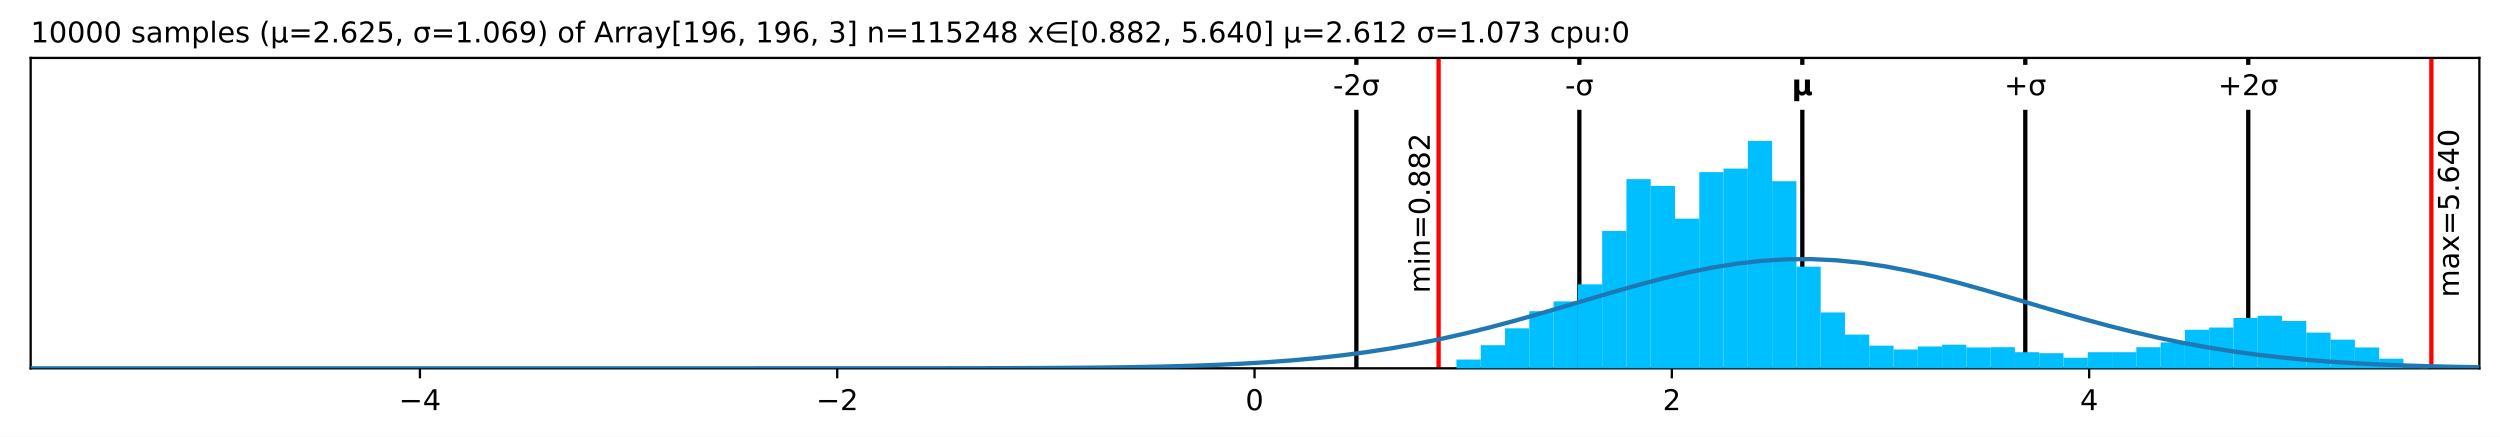
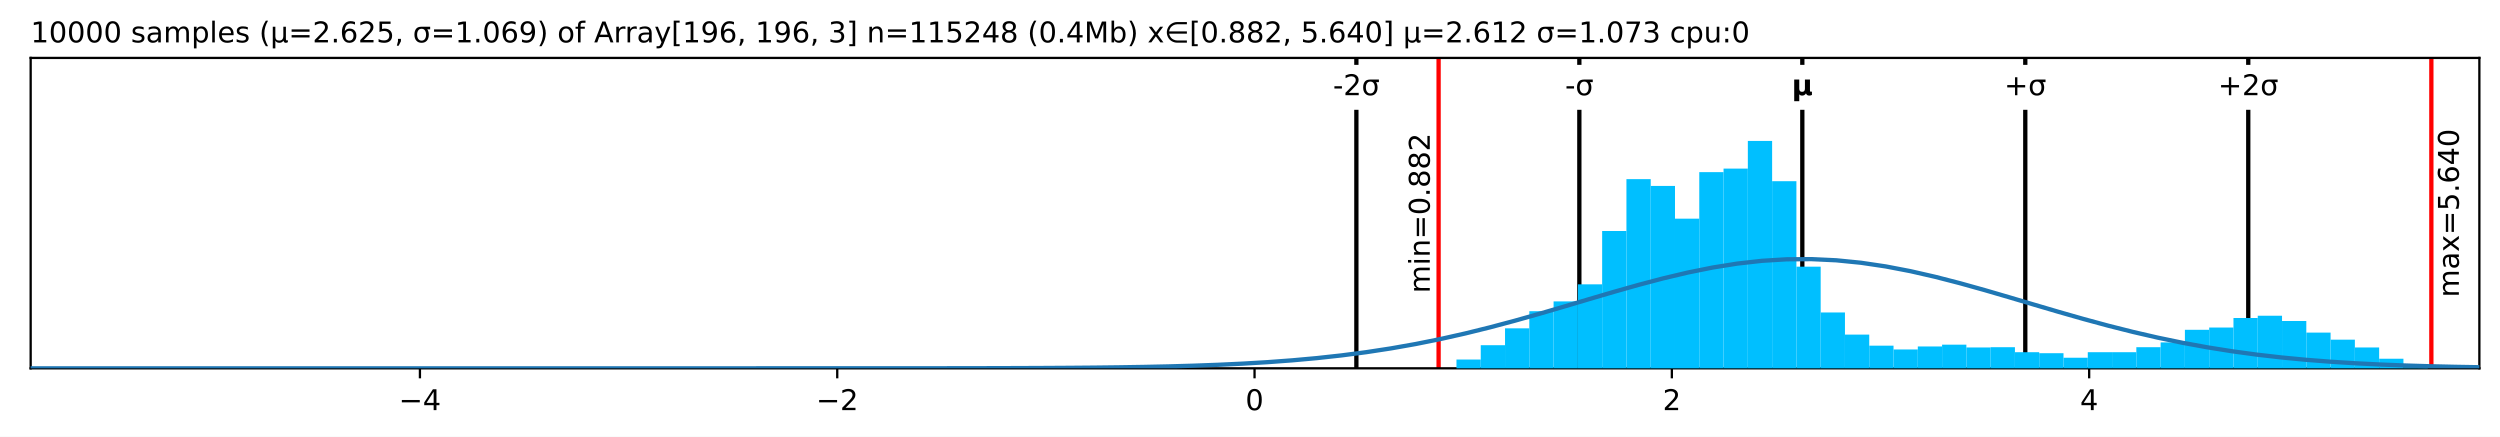
<svg xmlns="http://www.w3.org/2000/svg" xmlns:xlink="http://www.w3.org/1999/xlink" width="872.4pt" height="152.406pt" viewBox="0 0 872.4 152.406" version="1.1">
  <defs>
    <style type="text/css">*{stroke-linejoin: round; stroke-linecap: butt}</style>
  </defs>
  <g id="figure_1">
    <g id="patch_1">
      <path d="M 0 152.406  L 872.4 152.406  L 872.4 0  L 0 0  z " style="fill: #ffffff" />
    </g>
    <g id="axes_1">
      <g id="patch_2">
        <path d="M 10.7 128.528  L 865.2 128.528  L 865.2 20.214  L 10.7 20.214  z " style="fill: #ffffff" />
      </g>
      <g id="matplotlib.axis_1">
        <g id="xtick_1">
          <g id="line2d_1">
            <defs>
              <path id="m8f1de1206a" d="M 0 0  L 0 3.5  " style="stroke: #000000; stroke-width: 0.8" />
            </defs>
            <g>
              <use xlink:href="#m8f1de1206a" x="146.538" y="128.528" style="stroke: #000000; stroke-width: 0.8" />
            </g>
          </g>
          <g id="text_1">
            <g transform="translate(139.1668 143.1266) scale(0.1 -0.1)">
              <defs>
                <path id="DejaVuSans-2212" d="M 678 2272  L 4684 2272  L 4684 1741  L 678 1741  L 678 2272  z " transform="scale(0.015625)" />
                <path id="DejaVuSans-34" d="M 2419 4116  L 825 1625  L 2419 1625  L 2419 4116  z M 2253 4666  L 3047 4666  L 3047 1625  L 3713 1625  L 3713 1100  L 3047 1100  L 3047 0  L 2419 0  L 2419 1100  L 313 1100  L 313 1709  L 2253 4666  z " transform="scale(0.015625)" />
              </defs>
              <use xlink:href="#DejaVuSans-2212" />
              <use xlink:href="#DejaVuSans-34" x="83.789" />
            </g>
          </g>
        </g>
        <g id="xtick_2">
          <g id="line2d_2">
            <g>
              <use xlink:href="#m8f1de1206a" x="292.162" y="128.528" style="stroke: #000000; stroke-width: 0.8" />
            </g>
          </g>
          <g id="text_2">
            <g transform="translate(284.7906 143.1266) scale(0.1 -0.1)">
              <defs>
                <path id="DejaVuSans-32" d="M 1228 531  L 3431 531  L 3431 0  L 469 0  L 469 531  Q 828 903 1448 1529  Q 2069 2156 2228 2338  Q 2531 2678 2651 2914  Q 2772 3150 2772 3378  Q 2772 3750 2511 3984  Q 2250 4219 1831 4219  Q 1534 4219 1204 4116  Q 875 4013 500 3803  L 500 4441  Q 881 4594 1212 4672  Q 1544 4750 1819 4750  Q 2544 4750 2975 4387  Q 3406 4025 3406 3419  Q 3406 3131 3298 2873  Q 3191 2616 2906 2266  Q 2828 2175 2409 1742  Q 1991 1309 1228 531  z " transform="scale(0.015625)" />
              </defs>
              <use xlink:href="#DejaVuSans-2212" />
              <use xlink:href="#DejaVuSans-32" x="83.789" />
            </g>
          </g>
        </g>
        <g id="xtick_3">
          <g id="line2d_3">
            <g>
              <use xlink:href="#m8f1de1206a" x="437.785" y="128.528" style="stroke: #000000; stroke-width: 0.8" />
            </g>
          </g>
          <g id="text_3">
            <g transform="translate(434.6042 143.1266) scale(0.1 -0.1)">
              <defs>
                <path id="DejaVuSans-30" d="M 2034 4250  Q 1547 4250 1301 3770  Q 1056 3291 1056 2328  Q 1056 1369 1301 889  Q 1547 409 2034 409  Q 2525 409 2770 889  Q 3016 1369 3016 2328  Q 3016 3291 2770 3770  Q 2525 4250 2034 4250  z M 2034 4750  Q 2819 4750 3233 4129  Q 3647 3509 3647 2328  Q 3647 1150 3233 529  Q 2819 -91 2034 -91  Q 1250 -91 836 529  Q 422 1150 422 2328  Q 422 3509 836 4129  Q 1250 4750 2034 4750  z " transform="scale(0.015625)" />
              </defs>
              <use xlink:href="#DejaVuSans-30" />
            </g>
          </g>
        </g>
        <g id="xtick_4">
          <g id="line2d_4">
            <g>
              <use xlink:href="#m8f1de1206a" x="583.409" y="128.528" style="stroke: #000000; stroke-width: 0.8" />
            </g>
          </g>
          <g id="text_4">
            <g transform="translate(580.228 143.1266) scale(0.1 -0.1)">
              <use xlink:href="#DejaVuSans-32" />
            </g>
          </g>
        </g>
        <g id="xtick_5">
          <g id="line2d_5">
            <g>
              <use xlink:href="#m8f1de1206a" x="729.033" y="128.528" style="stroke: #000000; stroke-width: 0.8" />
            </g>
          </g>
          <g id="text_5">
            <g transform="translate(725.8518 143.1266) scale(0.1 -0.1)">
              <use xlink:href="#DejaVuSans-34" />
            </g>
          </g>
        </g>
      </g>
      <g id="matplotlib.axis_2" />
      <g id="line2d_6">
        <path d="M 473.319 128.528  L 473.319 20.214  " clip-path="url(#p793339dd19)" style="fill: none; stroke: #000000; stroke-width: 1.5; stroke-linecap: square" />
      </g>
      <g id="line2d_7">
        <path d="M 551.127 128.528  L 551.127 20.214  " clip-path="url(#p793339dd19)" style="fill: none; stroke: #000000; stroke-width: 1.5; stroke-linecap: square" />
      </g>
      <g id="line2d_8">
        <path d="M 628.935 128.528  L 628.935 20.214  " clip-path="url(#p793339dd19)" style="fill: none; stroke: #000000; stroke-width: 1.5; stroke-linecap: square" />
      </g>
      <g id="line2d_9">
        <path d="M 706.743 128.528  L 706.743 20.214  " clip-path="url(#p793339dd19)" style="fill: none; stroke: #000000; stroke-width: 1.5; stroke-linecap: square" />
      </g>
      <g id="line2d_10">
        <path d="M 784.551 128.528  L 784.551 20.214  " clip-path="url(#p793339dd19)" style="fill: none; stroke: #000000; stroke-width: 1.5; stroke-linecap: square" />
      </g>
      <g id="line2d_11">
        <path d="M 502.013 128.528  L 502.013 20.214  " clip-path="url(#p793339dd19)" style="fill: none; stroke: #ff0000; stroke-width: 1.5; stroke-linecap: square" />
      </g>
      <g id="line2d_12">
        <path d="M 848.445 128.528  L 848.445 20.214  " clip-path="url(#p793339dd19)" style="fill: none; stroke: #ff0000; stroke-width: 1.5; stroke-linecap: square" />
      </g>
      <g id="patch_3">
        <path d="M 10.7 128.528  L 10.7 20.214  " style="fill: none; stroke: #000000; stroke-width: 0.8; stroke-linejoin: miter; stroke-linecap: square" />
      </g>
      <g id="patch_4">
        <path d="M 865.2 128.528  L 865.2 20.214  " style="fill: none; stroke: #000000; stroke-width: 0.8; stroke-linejoin: miter; stroke-linecap: square" />
      </g>
      <g id="patch_5">
        <path d="M 10.7 128.528  L 865.2 128.528  " style="fill: none; stroke: #000000; stroke-width: 0.8; stroke-linejoin: miter; stroke-linecap: square" />
      </g>
      <g id="patch_6">
        <path d="M 10.7 20.214  L 865.2 20.214  " style="fill: none; stroke: #000000; stroke-width: 0.8; stroke-linejoin: miter; stroke-linecap: square" />
      </g>
      <g id="text_6">
        <g id="patch_7">
          <path d="M 501.013 102.303  L 501.013 46.439  Q 501.013 46.439 501.013 46.439  L 491.334 46.439  Q 491.334 46.439 491.334 46.439  L 491.334 102.303  Q 491.334 102.303 491.334 102.303  L 501.013 102.303  Q 501.013 102.303 501.013 102.303  z " style="fill: #ffffff" />
        </g>
        <g transform="translate(498.9329 102.3032) rotate(-90) scale(0.1 -0.1)">
          <defs>
            <path id="DejaVuSans-6d" d="M 3328 2828  Q 3544 3216 3844 3400  Q 4144 3584 4550 3584  Q 5097 3584 5394 3201  Q 5691 2819 5691 2113  L 5691 0  L 5113 0  L 5113 2094  Q 5113 2597 4934 2840  Q 4756 3084 4391 3084  Q 3944 3084 3684 2787  Q 3425 2491 3425 1978  L 3425 0  L 2847 0  L 2847 2094  Q 2847 2600 2669 2842  Q 2491 3084 2119 3084  Q 1678 3084 1418 2786  Q 1159 2488 1159 1978  L 1159 0  L 581 0  L 581 3500  L 1159 3500  L 1159 2956  Q 1356 3278 1631 3431  Q 1906 3584 2284 3584  Q 2666 3584 2933 3390  Q 3200 3197 3328 2828  z " transform="scale(0.015625)" />
            <path id="DejaVuSans-69" d="M 603 3500  L 1178 3500  L 1178 0  L 603 0  L 603 3500  z M 603 4863  L 1178 4863  L 1178 4134  L 603 4134  L 603 4863  z " transform="scale(0.015625)" />
            <path id="DejaVuSans-6e" d="M 3513 2113  L 3513 0  L 2938 0  L 2938 2094  Q 2938 2591 2744 2837  Q 2550 3084 2163 3084  Q 1697 3084 1428 2787  Q 1159 2491 1159 1978  L 1159 0  L 581 0  L 581 3500  L 1159 3500  L 1159 2956  Q 1366 3272 1645 3428  Q 1925 3584 2291 3584  Q 2894 3584 3203 3211  Q 3513 2838 3513 2113  z " transform="scale(0.015625)" />
            <path id="DejaVuSans-3d" d="M 678 2906  L 4684 2906  L 4684 2381  L 678 2381  L 678 2906  z M 678 1631  L 4684 1631  L 4684 1100  L 678 1100  L 678 1631  z " transform="scale(0.015625)" />
            <path id="DejaVuSans-2e" d="M 684 794  L 1344 794  L 1344 0  L 684 0  L 684 794  z " transform="scale(0.015625)" />
            <path id="DejaVuSans-38" d="M 2034 2216  Q 1584 2216 1326 1975  Q 1069 1734 1069 1313  Q 1069 891 1326 650  Q 1584 409 2034 409  Q 2484 409 2743 651  Q 3003 894 3003 1313  Q 3003 1734 2745 1975  Q 2488 2216 2034 2216  z M 1403 2484  Q 997 2584 770 2862  Q 544 3141 544 3541  Q 544 4100 942 4425  Q 1341 4750 2034 4750  Q 2731 4750 3128 4425  Q 3525 4100 3525 3541  Q 3525 3141 3298 2862  Q 3072 2584 2669 2484  Q 3125 2378 3379 2068  Q 3634 1759 3634 1313  Q 3634 634 3220 271  Q 2806 -91 2034 -91  Q 1263 -91 848 271  Q 434 634 434 1313  Q 434 1759 690 2068  Q 947 2378 1403 2484  z M 1172 3481  Q 1172 3119 1398 2916  Q 1625 2713 2034 2713  Q 2441 2713 2670 2916  Q 2900 3119 2900 3481  Q 2900 3844 2670 4047  Q 2441 4250 2034 4250  Q 1625 4250 1398 4047  Q 1172 3844 1172 3481  z " transform="scale(0.015625)" />
          </defs>
          <use xlink:href="#DejaVuSans-6d" />
          <use xlink:href="#DejaVuSans-69" x="97.412" />
          <use xlink:href="#DejaVuSans-6e" x="125.195" />
          <use xlink:href="#DejaVuSans-3d" x="188.574" />
          <use xlink:href="#DejaVuSans-30" x="272.363" />
          <use xlink:href="#DejaVuSans-2e" x="335.986" />
          <use xlink:href="#DejaVuSans-38" x="367.773" />
          <use xlink:href="#DejaVuSans-38" x="431.396" />
          <use xlink:href="#DejaVuSans-32" x="495.02" />
        </g>
      </g>
      <g id="text_7">
        <g id="patch_8">
          <path d="M 860.123 103.769  L 860.123 44.973  Q 860.123 44.973 860.123 44.973  L 850.445 44.973  Q 850.445 44.973 850.445 44.973  L 850.445 103.769  Q 850.445 103.769 850.445 103.769  L 860.123 103.769  Q 860.123 103.769 860.123 103.769  z " style="fill: #ffffff" />
        </g>
        <g transform="translate(858.0431 103.7688) rotate(-90) scale(0.1 -0.1)">
          <defs>
            <path id="DejaVuSans-61" d="M 2194 1759  Q 1497 1759 1228 1600  Q 959 1441 959 1056  Q 959 750 1161 570  Q 1363 391 1709 391  Q 2188 391 2477 730  Q 2766 1069 2766 1631  L 2766 1759  L 2194 1759  z M 3341 1997  L 3341 0  L 2766 0  L 2766 531  Q 2569 213 2275 61  Q 1981 -91 1556 -91  Q 1019 -91 701 211  Q 384 513 384 1019  Q 384 1609 779 1909  Q 1175 2209 1959 2209  L 2766 2209  L 2766 2266  Q 2766 2663 2505 2880  Q 2244 3097 1772 3097  Q 1472 3097 1187 3025  Q 903 2953 641 2809  L 641 3341  Q 956 3463 1253 3523  Q 1550 3584 1831 3584  Q 2591 3584 2966 3190  Q 3341 2797 3341 1997  z " transform="scale(0.015625)" />
            <path id="DejaVuSans-78" d="M 3513 3500  L 2247 1797  L 3578 0  L 2900 0  L 1881 1375  L 863 0  L 184 0  L 1544 1831  L 300 3500  L 978 3500  L 1906 2253  L 2834 3500  L 3513 3500  z " transform="scale(0.015625)" />
            <path id="DejaVuSans-35" d="M 691 4666  L 3169 4666  L 3169 4134  L 1269 4134  L 1269 2991  Q 1406 3038 1543 3061  Q 1681 3084 1819 3084  Q 2600 3084 3056 2656  Q 3513 2228 3513 1497  Q 3513 744 3044 326  Q 2575 -91 1722 -91  Q 1428 -91 1123 -41  Q 819 9 494 109  L 494 744  Q 775 591 1075 516  Q 1375 441 1709 441  Q 2250 441 2565 725  Q 2881 1009 2881 1497  Q 2881 1984 2565 2268  Q 2250 2553 1709 2553  Q 1456 2553 1204 2497  Q 953 2441 691 2322  L 691 4666  z " transform="scale(0.015625)" />
            <path id="DejaVuSans-36" d="M 2113 2584  Q 1688 2584 1439 2293  Q 1191 2003 1191 1497  Q 1191 994 1439 701  Q 1688 409 2113 409  Q 2538 409 2786 701  Q 3034 994 3034 1497  Q 3034 2003 2786 2293  Q 2538 2584 2113 2584  z M 3366 4563  L 3366 3988  Q 3128 4100 2886 4159  Q 2644 4219 2406 4219  Q 1781 4219 1451 3797  Q 1122 3375 1075 2522  Q 1259 2794 1537 2939  Q 1816 3084 2150 3084  Q 2853 3084 3261 2657  Q 3669 2231 3669 1497  Q 3669 778 3244 343  Q 2819 -91 2113 -91  Q 1303 -91 875 529  Q 447 1150 447 2328  Q 447 3434 972 4092  Q 1497 4750 2381 4750  Q 2619 4750 2861 4703  Q 3103 4656 3366 4563  z " transform="scale(0.015625)" />
          </defs>
          <use xlink:href="#DejaVuSans-6d" />
          <use xlink:href="#DejaVuSans-61" x="97.412" />
          <use xlink:href="#DejaVuSans-78" x="158.691" />
          <use xlink:href="#DejaVuSans-3d" x="217.871" />
          <use xlink:href="#DejaVuSans-35" x="301.66" />
          <use xlink:href="#DejaVuSans-2e" x="365.283" />
          <use xlink:href="#DejaVuSans-36" x="397.07" />
          <use xlink:href="#DejaVuSans-34" x="460.693" />
          <use xlink:href="#DejaVuSans-30" x="524.316" />
        </g>
      </g>
      <g id="text_8">
        <g transform="translate(10.7 14.79844) scale(0.1 -0.1)">
          <defs>
            <path id="DejaVuSans-31" d="M 794 531  L 1825 531  L 1825 4091  L 703 3866  L 703 4441  L 1819 4666  L 2450 4666  L 2450 531  L 3481 531  L 3481 0  L 794 0  L 794 531  z " transform="scale(0.015625)" />
            <path id="DejaVuSans-20" transform="scale(0.015625)" />
            <path id="DejaVuSans-73" d="M 2834 3397  L 2834 2853  Q 2591 2978 2328 3040  Q 2066 3103 1784 3103  Q 1356 3103 1142 2972  Q 928 2841 928 2578  Q 928 2378 1081 2264  Q 1234 2150 1697 2047  L 1894 2003  Q 2506 1872 2764 1633  Q 3022 1394 3022 966  Q 3022 478 2636 193  Q 2250 -91 1575 -91  Q 1294 -91 989 -36  Q 684 19 347 128  L 347 722  Q 666 556 975 473  Q 1284 391 1588 391  Q 1994 391 2212 530  Q 2431 669 2431 922  Q 2431 1156 2273 1281  Q 2116 1406 1581 1522  L 1381 1569  Q 847 1681 609 1914  Q 372 2147 372 2553  Q 372 3047 722 3315  Q 1072 3584 1716 3584  Q 2034 3584 2315 3537  Q 2597 3491 2834 3397  z " transform="scale(0.015625)" />
            <path id="DejaVuSans-70" d="M 1159 525  L 1159 -1331  L 581 -1331  L 581 3500  L 1159 3500  L 1159 2969  Q 1341 3281 1617 3432  Q 1894 3584 2278 3584  Q 2916 3584 3314 3078  Q 3713 2572 3713 1747  Q 3713 922 3314 415  Q 2916 -91 2278 -91  Q 1894 -91 1617 61  Q 1341 213 1159 525  z M 3116 1747  Q 3116 2381 2855 2742  Q 2594 3103 2138 3103  Q 1681 3103 1420 2742  Q 1159 2381 1159 1747  Q 1159 1113 1420 752  Q 1681 391 2138 391  Q 2594 391 2855 752  Q 3116 1113 3116 1747  z " transform="scale(0.015625)" />
            <path id="DejaVuSans-6c" d="M 603 4863  L 1178 4863  L 1178 0  L 603 0  L 603 4863  z " transform="scale(0.015625)" />
            <path id="DejaVuSans-65" d="M 3597 1894  L 3597 1613  L 953 1613  Q 991 1019 1311 708  Q 1631 397 2203 397  Q 2534 397 2845 478  Q 3156 559 3463 722  L 3463 178  Q 3153 47 2828 -22  Q 2503 -91 2169 -91  Q 1331 -91 842 396  Q 353 884 353 1716  Q 353 2575 817 3079  Q 1281 3584 2069 3584  Q 2775 3584 3186 3129  Q 3597 2675 3597 1894  z M 3022 2063  Q 3016 2534 2758 2815  Q 2500 3097 2075 3097  Q 1594 3097 1305 2825  Q 1016 2553 972 2059  L 3022 2063  z " transform="scale(0.015625)" />
            <path id="DejaVuSans-28" d="M 1984 4856  Q 1566 4138 1362 3434  Q 1159 2731 1159 2009  Q 1159 1288 1364 580  Q 1569 -128 1984 -844  L 1484 -844  Q 1016 -109 783 600  Q 550 1309 550 2009  Q 550 2706 781 3412  Q 1013 4119 1484 4856  L 1984 4856  z " transform="scale(0.015625)" />
            <path id="DejaVuSans-3bc" d="M 544 -1331  L 544 3500  L 1119 3500  L 1119 1325  Q 1119 872 1334 640  Q 1550 409 1972 409  Q 2434 409 2667 671  Q 2900 934 2900 1459  L 2900 3500  L 3475 3500  L 3475 806  Q 3475 619 3529 530  Q 3584 441 3700 441  Q 3728 441 3778 458  Q 3828 475 3916 513  L 3916 50  Q 3788 -22 3673 -56  Q 3559 -91 3450 -91  Q 3234 -91 3106 31  Q 2978 153 2931 403  Q 2775 156 2548 32  Q 2322 -91 2016 -91  Q 1697 -91 1473 31  Q 1250 153 1119 397  L 1119 -1331  L 544 -1331  z " transform="scale(0.015625)" />
            <path id="DejaVuSans-2c" d="M 750 794  L 1409 794  L 1409 256  L 897 -744  L 494 -744  L 750 256  L 750 794  z " transform="scale(0.015625)" />
            <path id="DejaVuSans-3c3" d="M 1959 3044  Q 1484 3044 1228 2700  Q 959 2341 959 1747  Q 959 1119 1226 758  Q 1494 397 1959 397  Q 2419 397 2687 759  Q 2956 1122 2956 1747  Q 2956 2319 2688 2700  Q 2441 3044 1959 3044  z M 1959 3500  L 3869 3500  L 3869 2925  L 3225 2925  Q 3566 2438 3566 1747  Q 3566 888 3138 400  Q 2709 -91 1959 -91  Q 1206 -91 781 400  Q 353 888 353 1747  Q 353 2613 781 3097  Q 1134 3500 1959 3500  z " transform="scale(0.015625)" />
            <path id="DejaVuSans-39" d="M 703 97  L 703 672  Q 941 559 1184 500  Q 1428 441 1663 441  Q 2288 441 2617 861  Q 2947 1281 2994 2138  Q 2813 1869 2534 1725  Q 2256 1581 1919 1581  Q 1219 1581 811 2004  Q 403 2428 403 3163  Q 403 3881 828 4315  Q 1253 4750 1959 4750  Q 2769 4750 3195 4129  Q 3622 3509 3622 2328  Q 3622 1225 3098 567  Q 2575 -91 1691 -91  Q 1453 -91 1209 -44  Q 966 3 703 97  z M 1959 2075  Q 2384 2075 2632 2365  Q 2881 2656 2881 3163  Q 2881 3666 2632 3958  Q 2384 4250 1959 4250  Q 1534 4250 1286 3958  Q 1038 3666 1038 3163  Q 1038 2656 1286 2365  Q 1534 2075 1959 2075  z " transform="scale(0.015625)" />
            <path id="DejaVuSans-29" d="M 513 4856  L 1013 4856  Q 1481 4119 1714 3412  Q 1947 2706 1947 2009  Q 1947 1309 1714 600  Q 1481 -109 1013 -844  L 513 -844  Q 928 -128 1133 580  Q 1338 1288 1338 2009  Q 1338 2731 1133 3434  Q 928 4138 513 4856  z " transform="scale(0.015625)" />
            <path id="DejaVuSans-6f" d="M 1959 3097  Q 1497 3097 1228 2736  Q 959 2375 959 1747  Q 959 1119 1226 758  Q 1494 397 1959 397  Q 2419 397 2687 759  Q 2956 1122 2956 1747  Q 2956 2369 2687 2733  Q 2419 3097 1959 3097  z M 1959 3584  Q 2709 3584 3137 3096  Q 3566 2609 3566 1747  Q 3566 888 3137 398  Q 2709 -91 1959 -91  Q 1206 -91 779 398  Q 353 888 353 1747  Q 353 2609 779 3096  Q 1206 3584 1959 3584  z " transform="scale(0.015625)" />
            <path id="DejaVuSans-66" d="M 2375 4863  L 2375 4384  L 1825 4384  Q 1516 4384 1395 4259  Q 1275 4134 1275 3809  L 1275 3500  L 2222 3500  L 2222 3053  L 1275 3053  L 1275 0  L 697 0  L 697 3053  L 147 3053  L 147 3500  L 697 3500  L 697 3744  Q 697 4328 969 4595  Q 1241 4863 1831 4863  L 2375 4863  z " transform="scale(0.015625)" />
            <path id="DejaVuSans-41" d="M 2188 4044  L 1331 1722  L 3047 1722  L 2188 4044  z M 1831 4666  L 2547 4666  L 4325 0  L 3669 0  L 3244 1197  L 1141 1197  L 716 0  L 50 0  L 1831 4666  z " transform="scale(0.015625)" />
            <path id="DejaVuSans-72" d="M 2631 2963  Q 2534 3019 2420 3045  Q 2306 3072 2169 3072  Q 1681 3072 1420 2755  Q 1159 2438 1159 1844  L 1159 0  L 581 0  L 581 3500  L 1159 3500  L 1159 2956  Q 1341 3275 1631 3429  Q 1922 3584 2338 3584  Q 2397 3584 2469 3576  Q 2541 3569 2628 3553  L 2631 2963  z " transform="scale(0.015625)" />
            <path id="DejaVuSans-79" d="M 2059 -325  Q 1816 -950 1584 -1140  Q 1353 -1331 966 -1331  L 506 -1331  L 506 -850  L 844 -850  Q 1081 -850 1212 -737  Q 1344 -625 1503 -206  L 1606 56  L 191 3500  L 800 3500  L 1894 763  L 2988 3500  L 3597 3500  L 2059 -325  z " transform="scale(0.015625)" />
            <path id="DejaVuSans-5b" d="M 550 4863  L 1875 4863  L 1875 4416  L 1125 4416  L 1125 -397  L 1875 -397  L 1875 -844  L 550 -844  L 550 4863  z " transform="scale(0.015625)" />
            <path id="DejaVuSans-33" d="M 2597 2516  Q 3050 2419 3304 2112  Q 3559 1806 3559 1356  Q 3559 666 3084 287  Q 2609 -91 1734 -91  Q 1441 -91 1130 -33  Q 819 25 488 141  L 488 750  Q 750 597 1062 519  Q 1375 441 1716 441  Q 2309 441 2620 675  Q 2931 909 2931 1356  Q 2931 1769 2642 2001  Q 2353 2234 1838 2234  L 1294 2234  L 1294 2753  L 1863 2753  Q 2328 2753 2575 2939  Q 2822 3125 2822 3475  Q 2822 3834 2567 4026  Q 2313 4219 1838 4219  Q 1578 4219 1281 4162  Q 984 4106 628 3988  L 628 4550  Q 988 4650 1302 4700  Q 1616 4750 1894 4750  Q 2613 4750 3031 4423  Q 3450 4097 3450 3541  Q 3450 3153 3228 2886  Q 3006 2619 2597 2516  z " transform="scale(0.015625)" />
            <path id="DejaVuSans-5d" d="M 1947 4863  L 1947 -844  L 622 -844  L 622 -397  L 1369 -397  L 1369 4416  L 622 4416  L 622 4863  L 1947 4863  z " transform="scale(0.015625)" />
+             <path id="DejaVuSans-4d" d="M 628 4666  L 1569 4666  L 2759 1491  L 3956 4666  L 4897 4666  L 4897 0  L 4281 0  L 4281 4097  L 3078 897  L 2444 897  L 1241 4097  L 1241 0  L 628 0  L 628 4666  z " transform="scale(0.015625)" />
+             <path id="DejaVuSans-62" d="M 3116 1747  Q 3116 2381 2855 2742  Q 2594 3103 2138 3103  Q 1681 3103 1420 2742  Q 1159 2381 1159 1747  Q 1159 1113 1420 752  Q 1681 391 2138 391  Q 2594 391 2855 752  Q 3116 1113 3116 1747  z M 1159 2969  Q 1341 3281 1617 3432  Q 1894 3584 2278 3584  Q 2916 3584 3314 3078  Q 3713 2572 3713 1747  Q 3713 922 3314 415  Q 2916 -91 2278 -91  Q 1894 -91 1617 61  Q 1341 213 1159 525  L 1159 0  L 581 0  L 581 4863  L 1159 4863  L 1159 2969  z " transform="scale(0.015625)" />
            <path id="DejaVuSans-2208" d="M 1072 1959  Q 1094 1728 1291 1353  Q 1522 919 1959 675  Q 2388 438 2850 434  L 5028 434  L 5028 -63  L 2850 -63  Q 2250 -63 1695 246  Q 1141 556 844 1106  Q 547 1656 547 2241  Q 547 2819 844 3369  Q 1141 3919 1695 4231  Q 2250 4544 2850 4544  L 5028 4544  L 5028 4047  L 2850 4047  Q 2388 4044 1959 3803  Q 1525 3556 1291 3125  Q 1091 2750 1063 2459  L 5028 2459  L 5028 1959  L 1072 1959  z " transform="scale(0.015625)" />
            <path id="DejaVuSans-37" d="M 525 4666  L 3525 4666  L 3525 4397  L 1831 0  L 1172 0  L 2766 4134  L 525 4134  L 525 4666  z " transform="scale(0.015625)" />
            <path id="DejaVuSans-63" d="M 3122 3366  L 3122 2828  Q 2878 2963 2633 3030  Q 2388 3097 2138 3097  Q 1578 3097 1268 2742  Q 959 2388 959 1747  Q 959 1106 1268 751  Q 1578 397 2138 397  Q 2388 397 2633 464  Q 2878 531 3122 666  L 3122 134  Q 2881 22 2623 -34  Q 2366 -91 2075 -91  Q 1284 -91 818 406  Q 353 903 353 1747  Q 353 2603 823 3093  Q 1294 3584 2113 3584  Q 2378 3584 2631 3529  Q 2884 3475 3122 3366  z " transform="scale(0.015625)" />
            <path id="DejaVuSans-75" d="M 544 1381  L 544 3500  L 1119 3500  L 1119 1403  Q 1119 906 1312 657  Q 1506 409 1894 409  Q 2359 409 2629 706  Q 2900 1003 2900 1516  L 2900 3500  L 3475 3500  L 3475 0  L 2900 0  L 2900 538  Q 2691 219 2414 64  Q 2138 -91 1772 -91  Q 1169 -91 856 284  Q 544 659 544 1381  z M 1991 3584  L 1991 3584  z " transform="scale(0.015625)" />
            <path id="DejaVuSans-3a" d="M 750 794  L 1409 794  L 1409 0  L 750 0  L 750 794  z M 750 3309  L 1409 3309  L 1409 2516  L 750 2516  L 750 3309  z " transform="scale(0.015625)" />
          </defs>
          <use xlink:href="#DejaVuSans-31" />
          <use xlink:href="#DejaVuSans-30" x="63.623" />
          <use xlink:href="#DejaVuSans-30" x="127.246" />
          <use xlink:href="#DejaVuSans-30" x="190.869" />
          <use xlink:href="#DejaVuSans-30" x="254.492" />
          <use xlink:href="#DejaVuSans-20" x="318.115" />
          <use xlink:href="#DejaVuSans-73" x="349.902" />
          <use xlink:href="#DejaVuSans-61" x="402.002" />
          <use xlink:href="#DejaVuSans-6d" x="463.281" />
          <use xlink:href="#DejaVuSans-70" x="560.693" />
          <use xlink:href="#DejaVuSans-6c" x="624.17" />
          <use xlink:href="#DejaVuSans-65" x="651.953" />
          <use xlink:href="#DejaVuSans-73" x="713.477" />
          <use xlink:href="#DejaVuSans-20" x="765.576" />
          <use xlink:href="#DejaVuSans-28" x="797.363" />
          <use xlink:href="#DejaVuSans-3bc" x="836.377" />
          <use xlink:href="#DejaVuSans-3d" x="900" />
          <use xlink:href="#DejaVuSans-32" x="983.789" />
          <use xlink:href="#DejaVuSans-2e" x="1047.412" />
          <use xlink:href="#DejaVuSans-36" x="1079.199" />
          <use xlink:href="#DejaVuSans-32" x="1142.822" />
          <use xlink:href="#DejaVuSans-35" x="1206.445" />
          <use xlink:href="#DejaVuSans-2c" x="1270.068" />
          <use xlink:href="#DejaVuSans-20" x="1301.855" />
          <use xlink:href="#DejaVuSans-3c3" x="1333.643" />
          <use xlink:href="#DejaVuSans-3d" x="1397.021" />
          <use xlink:href="#DejaVuSans-31" x="1480.811" />
          <use xlink:href="#DejaVuSans-2e" x="1544.434" />
          <use xlink:href="#DejaVuSans-30" x="1576.221" />
          <use xlink:href="#DejaVuSans-36" x="1639.844" />
          <use xlink:href="#DejaVuSans-39" x="1703.467" />
          <use xlink:href="#DejaVuSans-29" x="1767.09" />
          <use xlink:href="#DejaVuSans-20" x="1806.104" />
          <use xlink:href="#DejaVuSans-6f" x="1837.891" />
          <use xlink:href="#DejaVuSans-66" x="1899.072" />
          <use xlink:href="#DejaVuSans-20" x="1934.277" />
          <use xlink:href="#DejaVuSans-41" x="1966.064" />
          <use xlink:href="#DejaVuSans-72" x="2034.473" />
          <use xlink:href="#DejaVuSans-72" x="2073.836" />
          <use xlink:href="#DejaVuSans-61" x="2114.949" />
          <use xlink:href="#DejaVuSans-79" x="2176.229" />
          <use xlink:href="#DejaVuSans-5b" x="2235.408" />
          <use xlink:href="#DejaVuSans-31" x="2274.422" />
          <use xlink:href="#DejaVuSans-39" x="2338.045" />
          <use xlink:href="#DejaVuSans-36" x="2401.668" />
          <use xlink:href="#DejaVuSans-2c" x="2465.291" />
          <use xlink:href="#DejaVuSans-20" x="2497.078" />
          <use xlink:href="#DejaVuSans-31" x="2528.865" />
          <use xlink:href="#DejaVuSans-39" x="2592.488" />
          <use xlink:href="#DejaVuSans-36" x="2656.111" />
          <use xlink:href="#DejaVuSans-2c" x="2719.734" />
          <use xlink:href="#DejaVuSans-20" x="2751.521" />
          <use xlink:href="#DejaVuSans-33" x="2783.309" />
          <use xlink:href="#DejaVuSans-5d" x="2846.932" />
          <use xlink:href="#DejaVuSans-20" x="2885.945" />
          <use xlink:href="#DejaVuSans-6e" x="2917.732" />
          <use xlink:href="#DejaVuSans-3d" x="2981.111" />
          <use xlink:href="#DejaVuSans-31" x="3064.9" />
          <use xlink:href="#DejaVuSans-31" x="3128.523" />
          <use xlink:href="#DejaVuSans-35" x="3192.146" />
          <use xlink:href="#DejaVuSans-32" x="3255.77" />
          <use xlink:href="#DejaVuSans-34" x="3319.393" />
          <use xlink:href="#DejaVuSans-38" x="3383.016" />
          <use xlink:href="#DejaVuSans-20" x="3446.639" />
-           <use xlink:href="#DejaVuSans-78" x="3478.426" />
-           <use xlink:href="#DejaVuSans-2208" x="3537.605" />
-           <use xlink:href="#DejaVuSans-5b" x="3624.715" />
-           <use xlink:href="#DejaVuSans-30" x="3663.729" />
-           <use xlink:href="#DejaVuSans-2e" x="3727.352" />
-           <use xlink:href="#DejaVuSans-38" x="3759.139" />
-           <use xlink:href="#DejaVuSans-38" x="3822.762" />
-           <use xlink:href="#DejaVuSans-32" x="3886.385" />
-           <use xlink:href="#DejaVuSans-2c" x="3950.008" />
-           <use xlink:href="#DejaVuSans-20" x="3981.795" />
-           <use xlink:href="#DejaVuSans-35" x="4013.582" />
-           <use xlink:href="#DejaVuSans-2e" x="4077.205" />
-           <use xlink:href="#DejaVuSans-36" x="4108.992" />
-           <use xlink:href="#DejaVuSans-34" x="4172.615" />
-           <use xlink:href="#DejaVuSans-30" x="4236.238" />
-           <use xlink:href="#DejaVuSans-5d" x="4299.861" />
-           <use xlink:href="#DejaVuSans-20" x="4338.875" />
-           <use xlink:href="#DejaVuSans-3bc" x="4370.662" />
-           <use xlink:href="#DejaVuSans-3d" x="4434.285" />
-           <use xlink:href="#DejaVuSans-32" x="4518.074" />
-           <use xlink:href="#DejaVuSans-2e" x="4581.697" />
-           <use xlink:href="#DejaVuSans-36" x="4613.484" />
-           <use xlink:href="#DejaVuSans-31" x="4677.107" />
-           <use xlink:href="#DejaVuSans-32" x="4740.73" />
-           <use xlink:href="#DejaVuSans-20" x="4804.354" />
-           <use xlink:href="#DejaVuSans-3c3" x="4836.141" />
-           <use xlink:href="#DejaVuSans-3d" x="4899.52" />
-           <use xlink:href="#DejaVuSans-31" x="4983.309" />
-           <use xlink:href="#DejaVuSans-2e" x="5046.932" />
-           <use xlink:href="#DejaVuSans-30" x="5078.719" />
-           <use xlink:href="#DejaVuSans-37" x="5142.342" />
-           <use xlink:href="#DejaVuSans-33" x="5205.965" />
-           <use xlink:href="#DejaVuSans-20" x="5269.588" />
-           <use xlink:href="#DejaVuSans-63" x="5301.375" />
-           <use xlink:href="#DejaVuSans-70" x="5356.355" />
-           <use xlink:href="#DejaVuSans-75" x="5419.832" />
-           <use xlink:href="#DejaVuSans-3a" x="5483.211" />
-           <use xlink:href="#DejaVuSans-30" x="5516.902" />
+           <use xlink:href="#DejaVuSans-28" x="3478.426" />
+           <use xlink:href="#DejaVuSans-30" x="3517.439" />
+           <use xlink:href="#DejaVuSans-2e" x="3581.062" />
+           <use xlink:href="#DejaVuSans-34" x="3612.85" />
+           <use xlink:href="#DejaVuSans-4d" x="3676.473" />
+           <use xlink:href="#DejaVuSans-62" x="3762.752" />
+           <use xlink:href="#DejaVuSans-29" x="3826.229" />
+           <use xlink:href="#DejaVuSans-20" x="3865.242" />
+           <use xlink:href="#DejaVuSans-78" x="3897.029" />
+           <use xlink:href="#DejaVuSans-2208" x="3956.209" />
+           <use xlink:href="#DejaVuSans-5b" x="4043.318" />
+           <use xlink:href="#DejaVuSans-30" x="4082.332" />
+           <use xlink:href="#DejaVuSans-2e" x="4145.955" />
+           <use xlink:href="#DejaVuSans-38" x="4177.742" />
+           <use xlink:href="#DejaVuSans-38" x="4241.365" />
+           <use xlink:href="#DejaVuSans-32" x="4304.988" />
+           <use xlink:href="#DejaVuSans-2c" x="4368.611" />
+           <use xlink:href="#DejaVuSans-20" x="4400.398" />
+           <use xlink:href="#DejaVuSans-35" x="4432.186" />
+           <use xlink:href="#DejaVuSans-2e" x="4495.809" />
+           <use xlink:href="#DejaVuSans-36" x="4527.596" />
+           <use xlink:href="#DejaVuSans-34" x="4591.219" />
+           <use xlink:href="#DejaVuSans-30" x="4654.842" />
+           <use xlink:href="#DejaVuSans-5d" x="4718.465" />
+           <use xlink:href="#DejaVuSans-20" x="4757.479" />
+           <use xlink:href="#DejaVuSans-3bc" x="4789.266" />
+           <use xlink:href="#DejaVuSans-3d" x="4852.889" />
+           <use xlink:href="#DejaVuSans-32" x="4936.678" />
+           <use xlink:href="#DejaVuSans-2e" x="5000.301" />
+           <use xlink:href="#DejaVuSans-36" x="5032.088" />
+           <use xlink:href="#DejaVuSans-31" x="5095.711" />
+           <use xlink:href="#DejaVuSans-32" x="5159.334" />
+           <use xlink:href="#DejaVuSans-20" x="5222.957" />
+           <use xlink:href="#DejaVuSans-3c3" x="5254.744" />
+           <use xlink:href="#DejaVuSans-3d" x="5318.123" />
+           <use xlink:href="#DejaVuSans-31" x="5401.912" />
+           <use xlink:href="#DejaVuSans-2e" x="5465.535" />
+           <use xlink:href="#DejaVuSans-30" x="5497.322" />
+           <use xlink:href="#DejaVuSans-37" x="5560.945" />
+           <use xlink:href="#DejaVuSans-33" x="5624.568" />
+           <use xlink:href="#DejaVuSans-20" x="5688.191" />
+           <use xlink:href="#DejaVuSans-63" x="5719.979" />
+           <use xlink:href="#DejaVuSans-70" x="5774.959" />
+           <use xlink:href="#DejaVuSans-75" x="5838.436" />
+           <use xlink:href="#DejaVuSans-3a" x="5901.814" />
+           <use xlink:href="#DejaVuSans-30" x="5935.506" />
        </g>
      </g>
      <g id="patch_9">
        <path d="M 508.247 128.528  L 516.72 128.528  L 516.72 125.456  L 508.247 125.456  z " clip-path="url(#p793339dd19)" style="fill: #00bfff" />
      </g>
      <g id="patch_10">
        <path d="M 516.72 128.528  L 525.193 128.528  L 525.193 120.453  L 516.72 120.453  z " clip-path="url(#p793339dd19)" style="fill: #00bfff" />
      </g>
      <g id="patch_11">
        <path d="M 525.193 128.528  L 533.667 128.528  L 533.667 114.572  L 525.193 114.572  z " clip-path="url(#p793339dd19)" style="fill: #00bfff" />
      </g>
      <g id="patch_12">
        <path d="M 533.667 128.528  L 542.14 128.528  L 542.14 108.603  L 533.667 108.603  z " clip-path="url(#p793339dd19)" style="fill: #00bfff" />
      </g>
      <g id="patch_13">
        <path d="M 542.14 128.528  L 550.613 128.528  L 550.613 105.179  L 542.14 105.179  z " clip-path="url(#p793339dd19)" style="fill: #00bfff" />
      </g>
      <g id="patch_14">
        <path d="M 550.613 128.528  L 559.086 128.528  L 559.086 99.21  L 550.613 99.21  z " clip-path="url(#p793339dd19)" style="fill: #00bfff" />
      </g>
      <g id="patch_15">
        <path d="M 559.086 128.528  L 567.56 128.528  L 567.56 80.602  L 559.086 80.602  z " clip-path="url(#p793339dd19)" style="fill: #00bfff" />
      </g>
      <g id="patch_16">
        <path d="M 567.56 128.528  L 576.033 128.528  L 576.033 62.519  L 567.56 62.519  z " clip-path="url(#p793339dd19)" style="fill: #00bfff" />
      </g>
      <g id="patch_17">
        <path d="M 576.033 128.528  L 584.506 128.528  L 584.506 64.889  L 576.033 64.889  z " clip-path="url(#p793339dd19)" style="fill: #00bfff" />
      </g>
      <g id="patch_18">
        <path d="M 584.506 128.528  L 592.979 128.528  L 592.979 76.3  L 584.506 76.3  z " clip-path="url(#p793339dd19)" style="fill: #00bfff" />
      </g>
      <g id="patch_19">
        <path d="M 592.979 128.528  L 601.452 128.528  L 601.452 60.062  L 592.979 60.062  z " clip-path="url(#p793339dd19)" style="fill: #00bfff" />
      </g>
      <g id="patch_20">
        <path d="M 601.452 128.528  L 609.926 128.528  L 609.926 58.833  L 601.452 58.833  z " clip-path="url(#p793339dd19)" style="fill: #00bfff" />
      </g>
      <g id="patch_21">
        <path d="M 609.926 128.528  L 618.399 128.528  L 618.399 49.177  L 609.926 49.177  z " clip-path="url(#p793339dd19)" style="fill: #00bfff" />
      </g>
      <g id="patch_22">
        <path d="M 618.399 128.528  L 626.872 128.528  L 626.872 63.222  L 618.399 63.222  z " clip-path="url(#p793339dd19)" style="fill: #00bfff" />
      </g>
      <g id="patch_23">
        <path d="M 626.872 128.528  L 635.345 128.528  L 635.345 93.066  L 626.872 93.066  z " clip-path="url(#p793339dd19)" style="fill: #00bfff" />
      </g>
      <g id="patch_24">
        <path d="M 635.345 128.528  L 643.818 128.528  L 643.818 109.041  L 635.345 109.041  z " clip-path="url(#p793339dd19)" style="fill: #00bfff" />
      </g>
      <g id="patch_25">
        <path d="M 643.818 128.528  L 652.292 128.528  L 652.292 116.766  L 643.818 116.766  z " clip-path="url(#p793339dd19)" style="fill: #00bfff" />
      </g>
      <g id="patch_26">
        <path d="M 652.292 128.528  L 660.765 128.528  L 660.765 120.628  L 652.292 120.628  z " clip-path="url(#p793339dd19)" style="fill: #00bfff" />
      </g>
      <g id="patch_27">
        <path d="M 660.765 128.528  L 669.238 128.528  L 669.238 121.945  L 660.765 121.945  z " clip-path="url(#p793339dd19)" style="fill: #00bfff" />
      </g>
      <g id="patch_28">
        <path d="M 669.238 128.528  L 677.711 128.528  L 677.711 120.891  L 669.238 120.891  z " clip-path="url(#p793339dd19)" style="fill: #00bfff" />
      </g>
      <g id="patch_29">
        <path d="M 677.711 128.528  L 686.185 128.528  L 686.185 120.277  L 677.711 120.277  z " clip-path="url(#p793339dd19)" style="fill: #00bfff" />
      </g>
      <g id="patch_30">
        <path d="M 686.185 128.528  L 694.658 128.528  L 694.658 121.243  L 686.185 121.243  z " clip-path="url(#p793339dd19)" style="fill: #00bfff" />
      </g>
      <g id="patch_31">
        <path d="M 694.658 128.528  L 703.131 128.528  L 703.131 121.155  L 694.658 121.155  z " clip-path="url(#p793339dd19)" style="fill: #00bfff" />
      </g>
      <g id="patch_32">
        <path d="M 703.131 128.528  L 711.604 128.528  L 711.604 122.91  L 703.131 122.91  z " clip-path="url(#p793339dd19)" style="fill: #00bfff" />
      </g>
      <g id="patch_33">
        <path d="M 711.604 128.528  L 720.077 128.528  L 720.077 123.261  L 711.604 123.261  z " clip-path="url(#p793339dd19)" style="fill: #00bfff" />
      </g>
      <g id="patch_34">
        <path d="M 720.077 128.528  L 728.551 128.528  L 728.551 124.841  L 720.077 124.841  z " clip-path="url(#p793339dd19)" style="fill: #00bfff" />
      </g>
      <g id="patch_35">
        <path d="M 728.551 128.528  L 737.024 128.528  L 737.024 122.91  L 728.551 122.91  z " clip-path="url(#p793339dd19)" style="fill: #00bfff" />
      </g>
      <g id="patch_36">
        <path d="M 737.024 128.528  L 745.497 128.528  L 745.497 122.91  L 737.024 122.91  z " clip-path="url(#p793339dd19)" style="fill: #00bfff" />
      </g>
      <g id="patch_37">
        <path d="M 745.497 128.528  L 753.97 128.528  L 753.97 121.155  L 745.497 121.155  z " clip-path="url(#p793339dd19)" style="fill: #00bfff" />
      </g>
      <g id="patch_38">
        <path d="M 753.97 128.528  L 762.443 128.528  L 762.443 119.487  L 753.97 119.487  z " clip-path="url(#p793339dd19)" style="fill: #00bfff" />
      </g>
      <g id="patch_39">
        <path d="M 762.443 128.528  L 770.917 128.528  L 770.917 115.098  L 762.443 115.098  z " clip-path="url(#p793339dd19)" style="fill: #00bfff" />
      </g>
      <g id="patch_40">
        <path d="M 770.917 128.528  L 779.39 128.528  L 779.39 114.308  L 770.917 114.308  z " clip-path="url(#p793339dd19)" style="fill: #00bfff" />
      </g>
      <g id="patch_41">
        <path d="M 779.39 128.528  L 787.863 128.528  L 787.863 110.973  L 779.39 110.973  z " clip-path="url(#p793339dd19)" style="fill: #00bfff" />
      </g>
      <g id="patch_42">
        <path d="M 787.863 128.528  L 796.336 128.528  L 796.336 110.183  L 787.863 110.183  z " clip-path="url(#p793339dd19)" style="fill: #00bfff" />
      </g>
      <g id="patch_43">
        <path d="M 796.336 128.528  L 804.81 128.528  L 804.81 112.026  L 796.336 112.026  z " clip-path="url(#p793339dd19)" style="fill: #00bfff" />
      </g>
      <g id="patch_44">
        <path d="M 804.81 128.528  L 813.283 128.528  L 813.283 116.064  L 804.81 116.064  z " clip-path="url(#p793339dd19)" style="fill: #00bfff" />
      </g>
      <g id="patch_45">
        <path d="M 813.283 128.528  L 821.756 128.528  L 821.756 118.521  L 813.283 118.521  z " clip-path="url(#p793339dd19)" style="fill: #00bfff" />
      </g>
      <g id="patch_46">
        <path d="M 821.756 128.528  L 830.229 128.528  L 830.229 121.243  L 821.756 121.243  z " clip-path="url(#p793339dd19)" style="fill: #00bfff" />
      </g>
      <g id="patch_47">
        <path d="M 830.229 128.528  L 838.702 128.528  L 838.702 125.193  L 830.229 125.193  z " clip-path="url(#p793339dd19)" style="fill: #00bfff" />
      </g>
      <g id="patch_48">
        <path d="M 838.702 128.528  L 847.176 128.528  L 847.176 128.177  L 838.702 128.177  z " clip-path="url(#p793339dd19)" style="fill: #00bfff" />
      </g>
      <g id="line2d_13">
        <path d="M 10.7 128.528  L 19.331 128.528  L 27.963 128.528  L 36.594 128.528  L 45.225 128.528  L 53.857 128.528  L 62.488 128.528  L 71.119 128.528  L 79.75 128.528  L 88.382 128.528  L 97.013 128.528  L 105.644 128.528  L 114.276 128.528  L 122.907 128.528  L 131.538 128.528  L 140.17 128.528  L 148.801 128.528  L 157.432 128.528  L 166.064 128.528  L 174.695 128.528  L 183.326 128.528  L 191.957 128.528  L 200.589 128.528  L 209.22 128.528  L 217.851 128.528  L 226.483 128.528  L 235.114 128.528  L 243.745 128.528  L 252.377 128.528  L 261.008 128.528  L 269.639 128.527  L 278.271 128.527  L 286.902 128.526  L 295.533 128.524  L 304.164 128.522  L 312.796 128.518  L 321.427 128.513  L 330.058 128.504  L 338.69 128.492  L 347.321 128.474  L 355.952 128.447  L 364.584 128.409  L 373.215 128.356  L 381.846 128.282  L 390.478 128.18  L 399.109 128.042  L 407.74 127.858  L 416.371 127.615  L 425.003 127.299  L 433.634 126.894  L 442.265 126.383  L 450.897 125.746  L 459.528 124.964  L 468.159 124.018  L 476.791 122.891  L 485.422 121.569  L 494.053 120.041  L 502.685 118.304  L 511.316 116.363  L 519.947 114.23  L 528.578 111.929  L 537.21 109.494  L 545.841 106.967  L 554.472 104.405  L 563.104 101.867  L 571.735 99.423  L 580.366 97.144  L 588.998 95.1  L 597.629 93.359  L 606.26 91.979  L 614.892 91.01  L 623.523 90.486  L 632.154 90.426  L 640.786 90.833  L 649.417 91.692  L 658.048 92.972  L 666.679 94.627  L 675.311 96.6  L 683.942 98.826  L 692.573 101.235  L 701.205 103.755  L 709.836 106.317  L 718.467 108.858  L 727.099 111.322  L 735.73 113.661  L 744.361 115.839  L 752.993 117.83  L 761.624 119.619  L 770.255 121.2  L 778.886 122.574  L 787.518 123.75  L 796.149 124.74  L 804.78 125.562  L 813.412 126.234  L 822.043 126.775  L 830.674 127.205  L 839.306 127.542  L 847.937 127.802  L 856.568 128  L 865.2 128.149  " clip-path="url(#p793339dd19)" style="fill: none; stroke: #1f77b4; stroke-width: 1.5; stroke-linecap: square" />
      </g>
      <g id="text_9">
        <g id="patch_49">
          <path d="M 465.165 38.308  L 481.473 38.308  Q 484.473 38.308 484.473 35.308  L 484.473 25.63  Q 484.473 22.63 481.473 22.63  L 465.165 22.63  Q 462.165 22.63 462.165 25.63  L 462.165 35.308  Q 462.165 38.308 465.165 38.308  z " style="fill: #ffffff" />
        </g>
        <g transform="translate(465.1654 33.22828) scale(0.1 -0.1)">
          <defs>
            <path id="DejaVuSans-2d" d="M 313 2009  L 1997 2009  L 1997 1497  L 313 1497  L 313 2009  z " transform="scale(0.015625)" />
          </defs>
          <use xlink:href="#DejaVuSans-2d" />
          <use xlink:href="#DejaVuSans-32" x="36.084" />
          <use xlink:href="#DejaVuSans-3c3" x="99.707" />
        </g>
      </g>
      <g id="text_10">
        <g id="patch_50">
          <path d="M 546.155 38.308  L 556.1 38.308  Q 559.1 38.308 559.1 35.308  L 559.1 25.63  Q 559.1 22.63 556.1 22.63  L 546.155 22.63  Q 543.155 22.63 543.155 25.63  L 543.155 35.308  Q 543.155 38.308 546.155 38.308  z " style="fill: #ffffff" />
        </g>
        <g transform="translate(546.1546 33.22828) scale(0.1 -0.1)">
          <use xlink:href="#DejaVuSans-2d" />
          <use xlink:href="#DejaVuSans-3c3" x="36.084" />
        </g>
      </g>
      <g id="text_11">
        <g id="patch_51">
          <path d="M 625.256 38.308  L 632.614 38.308  Q 635.614 38.308 635.614 35.308  L 635.614 25.63  Q 635.614 22.63 632.614 22.63  L 625.256 22.63  Q 622.256 22.63 622.256 25.63  L 622.256 35.308  Q 622.256 38.308 625.256 38.308  z " style="fill: #ffffff" />
        </g>
        <g transform="translate(625.2564 33.21734) scale(0.1 -0.1)">
          <defs>
            <path id="DejaVuSans-Bold-3bc" d="M 544 -1338  L 544 3500  L 1672 3500  L 1672 1466  Q 1672 1103 1828 926  Q 1984 750 2303 750  Q 2625 750 2781 926  Q 2938 1103 2938 1466  L 2938 3500  L 4063 3500  L 4063 1159  Q 4063 938 4114 850  Q 4166 763 4288 763  Q 4344 763 4395 778  Q 4447 794 4506 831  L 4506 50  Q 4341 -22 4195 -56  Q 4050 -91 3909 -91  Q 3631 -91 3454 26  Q 3278 144 3169 403  Q 3022 156 2811 32  Q 2600 -91 2322 -91  Q 2091 -91 1928 -17  Q 1766 56 1672 206  L 1672 -1338  L 544 -1338  z " transform="scale(0.015625)" />
          </defs>
          <use xlink:href="#DejaVuSans-Bold-3bc" />
        </g>
      </g>
      <g id="text_12">
        <g id="patch_52">
          <path d="M 699.385 38.308  L 714.102 38.308  Q 717.102 38.308 717.102 35.308  L 717.102 25.63  Q 717.102 22.63 714.102 22.63  L 699.385 22.63  Q 696.385 22.63 696.385 25.63  L 696.385 35.308  Q 696.385 38.308 699.385 38.308  z " style="fill: #ffffff" />
        </g>
        <g transform="translate(699.3847 33.22828) scale(0.1 -0.1)">
          <defs>
            <path id="DejaVuSans-2b" d="M 2944 4013  L 2944 2272  L 4684 2272  L 4684 1741  L 2944 1741  L 2944 0  L 2419 0  L 2419 1741  L 678 1741  L 678 2272  L 2419 2272  L 2419 4013  L 2944 4013  z " transform="scale(0.015625)" />
          </defs>
          <use xlink:href="#DejaVuSans-2b" />
          <use xlink:href="#DejaVuSans-3c3" x="83.789" />
        </g>
      </g>
      <g id="text_13">
        <g id="patch_53">
          <path d="M 774.011 38.308  L 795.091 38.308  Q 798.091 38.308 798.091 35.308  L 798.091 25.63  Q 798.091 22.63 795.091 22.63  L 774.011 22.63  Q 771.011 22.63 771.011 25.63  L 771.011 35.308  Q 771.011 38.308 774.011 38.308  z " style="fill: #ffffff" />
        </g>
        <g transform="translate(774.0114 33.22828) scale(0.1 -0.1)">
          <use xlink:href="#DejaVuSans-2b" />
          <use xlink:href="#DejaVuSans-32" x="83.789" />
          <use xlink:href="#DejaVuSans-3c3" x="147.412" />
        </g>
      </g>
    </g>
  </g>
  <defs>
    <clipPath id="p793339dd19">
      <rect x="10.7" y="20.214" width="854.5" height="108.314" />
    </clipPath>
  </defs>
</svg>
